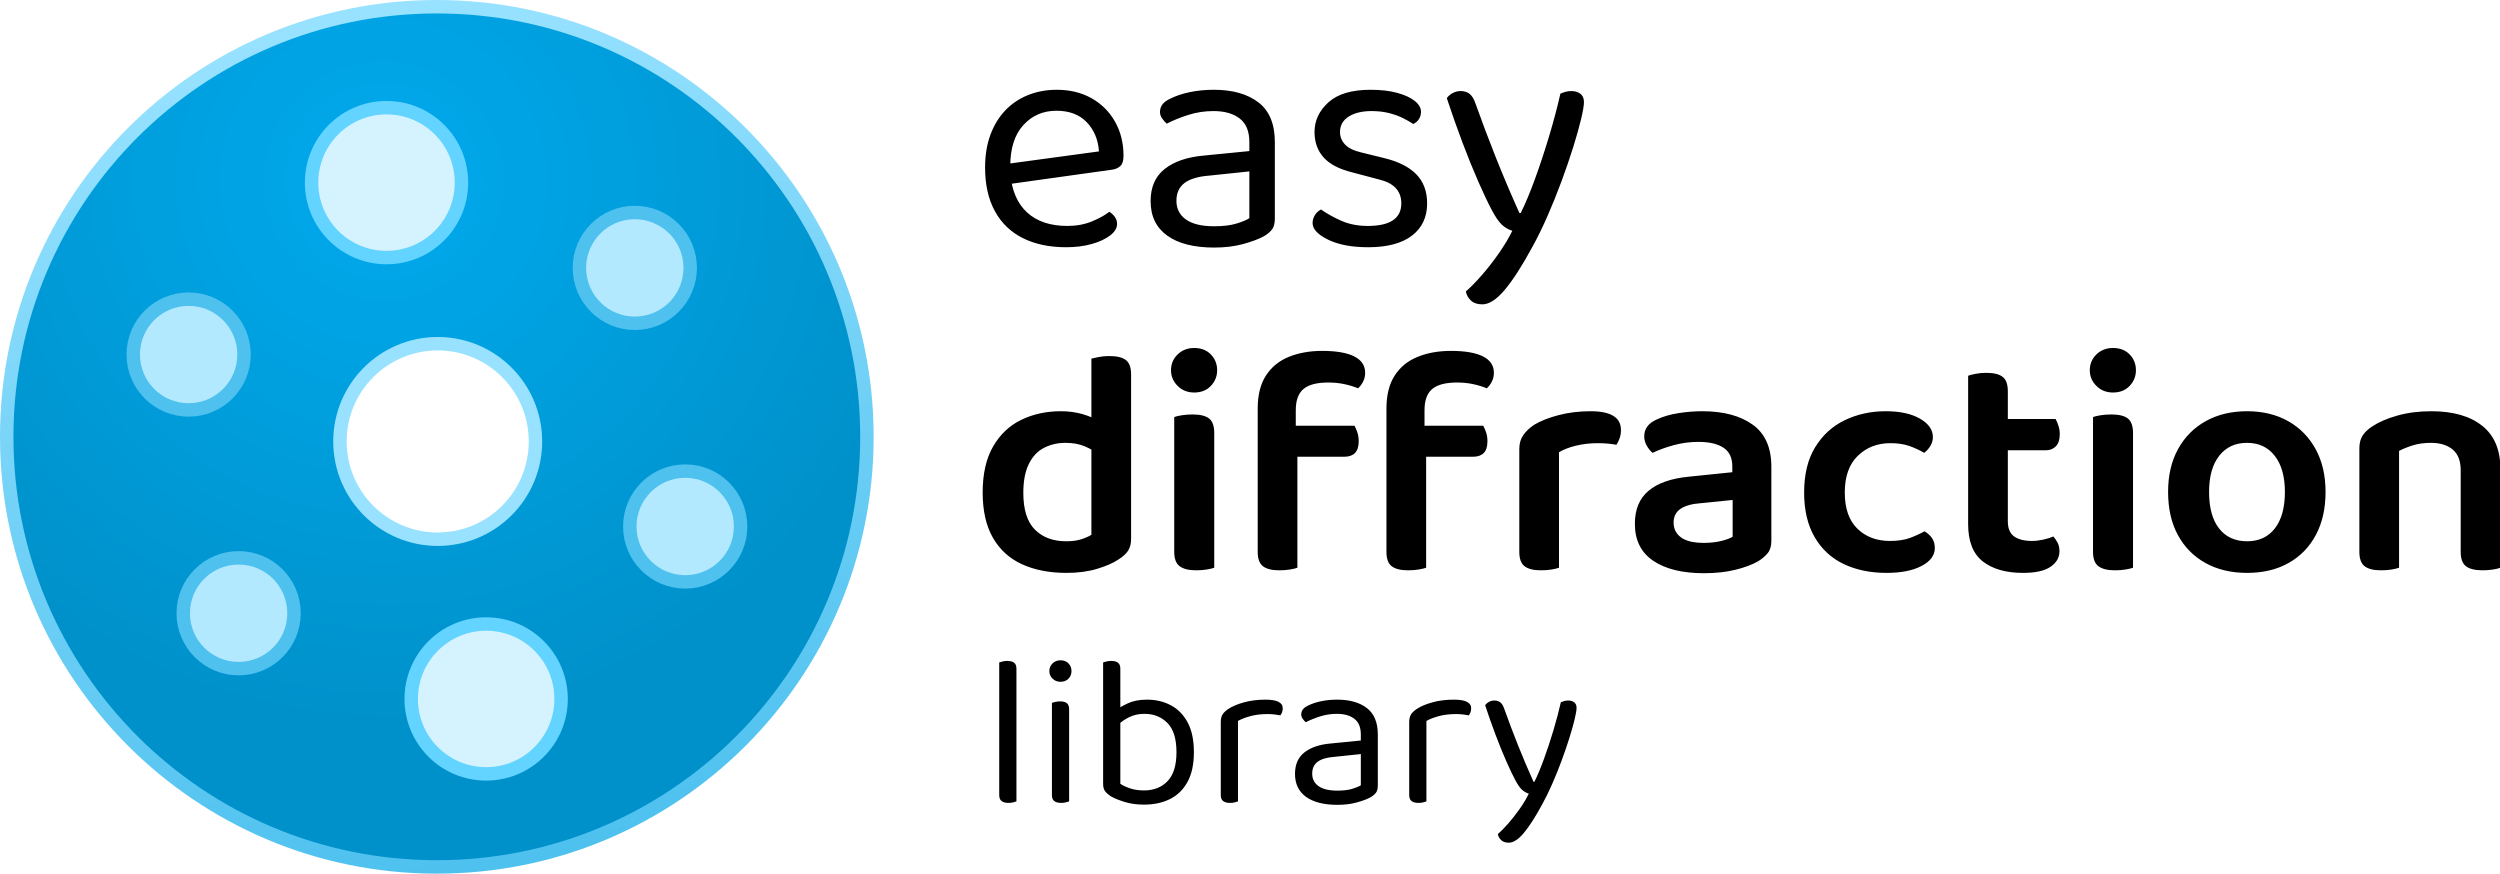
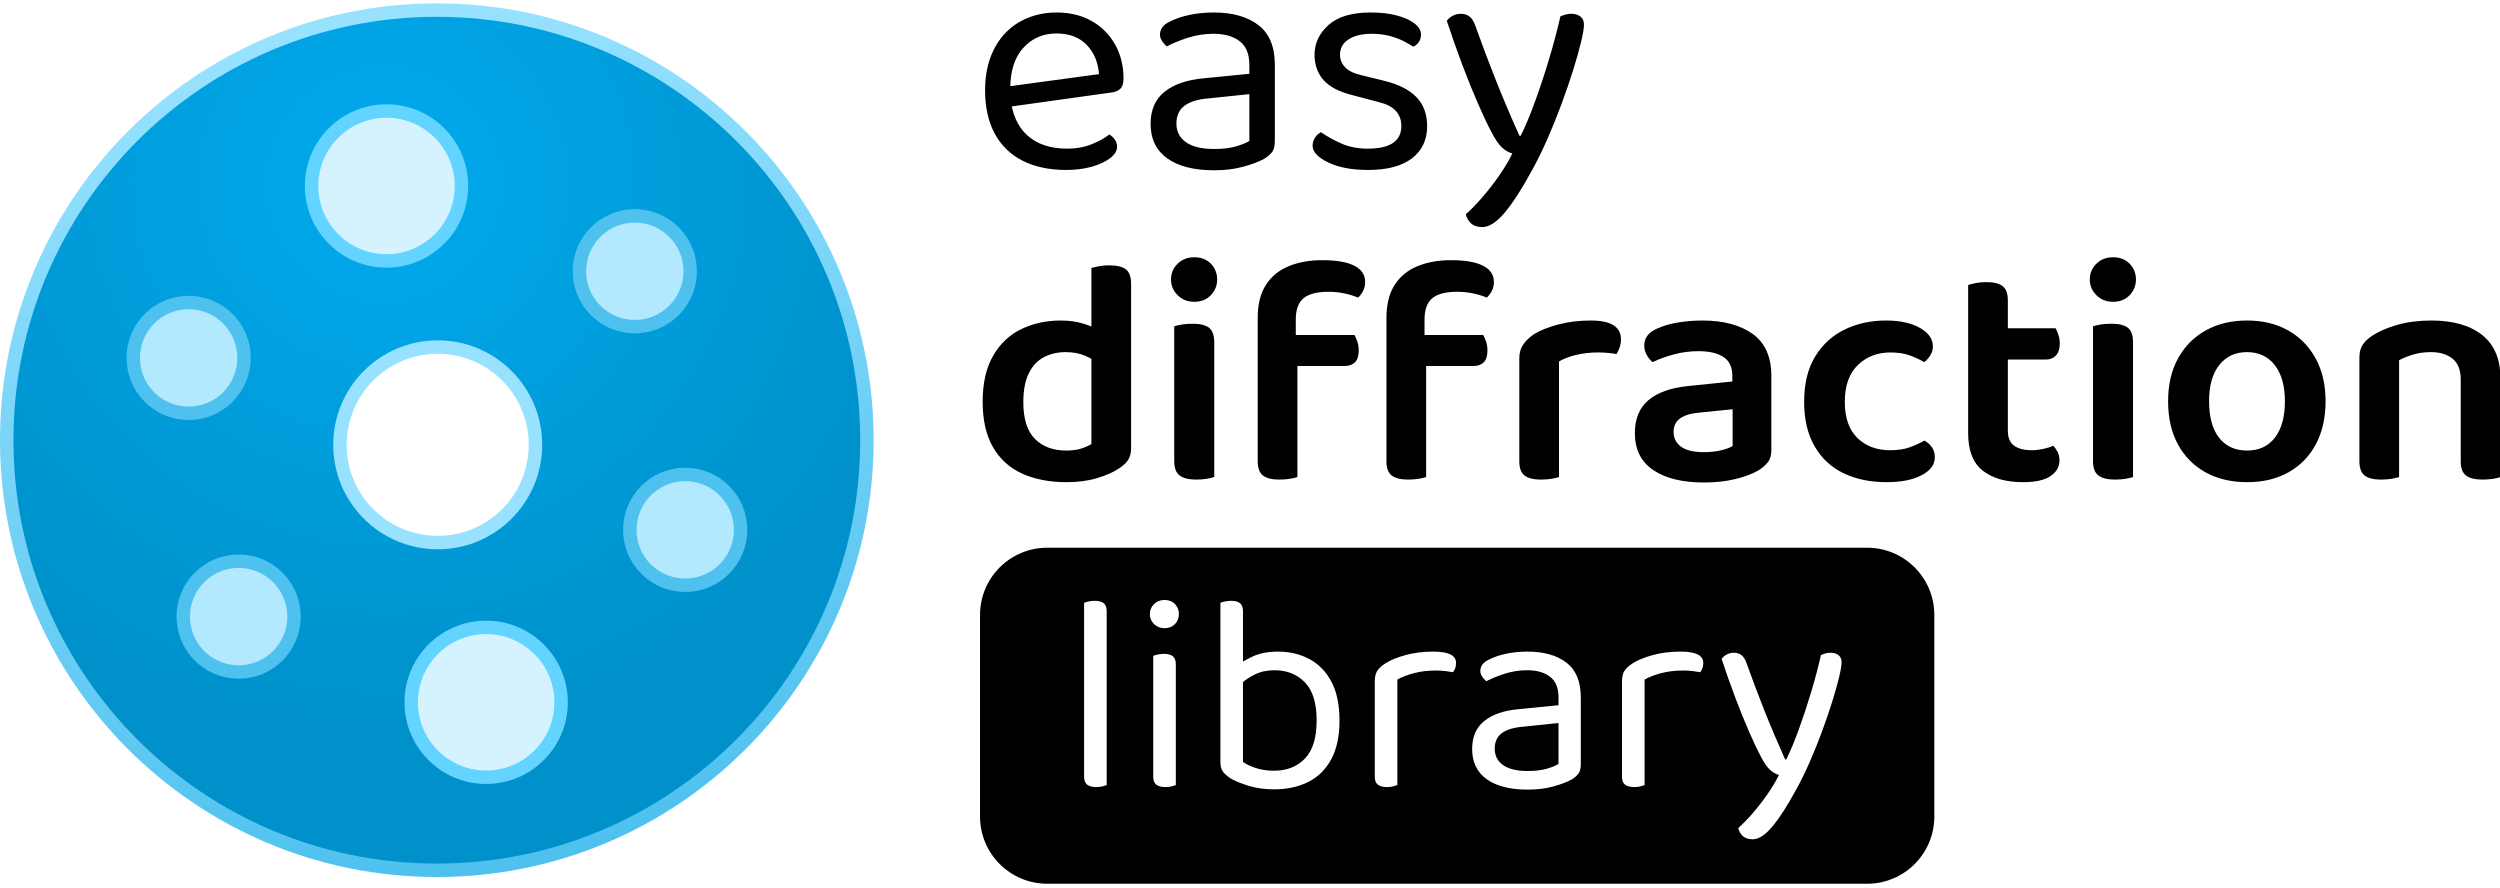
- <svg xmlns="http://www.w3.org/2000/svg" xmlns:ns1="https://boxy-svg.com" viewBox="0 0 186 65" height="65px">
+ <svg xmlns="http://www.w3.org/2000/svg" xmlns:ns1="https://boxy-svg.com" viewBox="0 0 186 66">
  <defs>
    <radialGradient id="gradient-1" gradientUnits="userSpaceOnUse" cx="152.286" cy="126.898" r="330" gradientTransform="matrix(0.638467, -1.091841, 1.097297, 0.641658, 52.65612, 215.4018)">
      <stop offset="0" style="stop-color: rgb(0, 170, 237);" />
      <stop offset="1" style="stop-color: rgb(0, 145, 202);" />
    </radialGradient>
    <linearGradient id="gradient-0" gradientUnits="userSpaceOnUse" x1="330" y1="0" x2="330" y2="660" gradientTransform="matrix(0.980745, -0.195296, 0.195753, 0.983035, -58.73431, 67.66556)">
      <stop offset="0" style="stop-color: rgb(152, 226, 255);" />
      <stop offset="1" style="stop-color: rgb(78, 193, 239);" />
    </linearGradient>
-     <ns1:grid x="0" y="0" width="190" height="80" />
+     <ns1:grid x="0" y="0" width="207" height="80" />
  </defs>
-   <g transform="matrix(0.341978, 0, 0, 0.341978, -0.561026, 0.222589)">
+   <g transform="matrix(0.341978, 0, 0, 0.341978, -0.561026, 0.472549)">
    <g transform="matrix(0.283555, 0, 0, 0.283555, 3.122751, 1.671054)">
      <circle style="fill: url(&quot;#gradient-1&quot;); stroke: url(&quot;#gradient-0&quot;); paint-order: fill; stroke-width: 10.312px;" cx="329.929" cy="326.968" r="330">
        </circle>
      <g transform="matrix(1, 0, 0, 1, 76.24352, 77.18349)">
        <circle style="fill: rgb(255, 255, 255); stroke: rgb(152, 226, 255); paint-order: fill; stroke-width: 10.312px;" cx="254.358" cy="253.337" r="75" />
        <circle style="fill: rgb(212, 243, 255); stroke: rgb(99, 211, 255); paint-order: fill; stroke-width: 10.312px;" cx="215.084" cy="54.739" r="57.5" />
        <circle style="stroke: rgb(78, 193, 239); fill: rgb(179, 233, 255); paint-order: fill; stroke-width: 10.312px;" cx="63.26" cy="186.66" r="42.5" />
        <circle style="stroke: rgb(78, 193, 239); fill: rgb(179, 233, 255); paint-order: fill; stroke-width: 10.312px;" cx="405.584" cy="120.172" r="42.5" />
        <circle style="stroke: rgb(78, 193, 239); fill: rgb(179, 233, 255); paint-order: fill; stroke-width: 10.312px;" cx="444.253" cy="318.582" r="42.5" />
        <circle style="stroke: rgb(78, 193, 239); fill: rgb(179, 233, 255); paint-order: fill; stroke-width: 10.312px;" cx="101.614" cy="385.13" r="42.5" />
        <circle style="fill: rgb(212, 243, 255); stroke: rgb(99, 211, 255); paint-order: fill; stroke-width: 10.312px;" cx="291.529" cy="450.894" r="57.5" />
      </g>
    </g>
    <g transform="matrix(1, 0, 0, 1, -3.848826, -4.564161)" style="">
-       <path d="M 223.664 44.153 L 223.383 39.73 L 244.583 36.852 Q 244.303 32.991 241.916 30.499 Q 239.529 28.007 235.317 28.007 Q 230.965 28.007 228.122 31.131 Q 225.278 34.255 225.278 40.081 L 225.278 41.626 Q 225.77 47.242 228.964 50.155 Q 232.158 53.068 237.704 53.068 Q 240.652 53.068 243.039 52.086 Q 245.426 51.103 246.83 49.98 Q 247.602 50.471 248.058 51.138 Q 248.515 51.805 248.515 52.647 Q 248.515 53.981 247.005 55.139 Q 245.496 56.298 243.004 57 Q 240.512 57.702 237.423 57.702 Q 232.018 57.702 228.051 55.736 Q 224.085 53.77 221.944 49.874 Q 219.803 45.978 219.803 40.362 Q 219.803 36.361 220.961 33.237 Q 222.119 30.113 224.19 27.937 Q 226.261 25.761 229.139 24.602 Q 232.018 23.444 235.387 23.444 Q 239.669 23.444 242.934 25.269 Q 246.198 27.094 248.058 30.359 Q 249.919 33.623 249.919 37.835 Q 249.919 39.379 249.217 40.046 Q 248.515 40.713 247.251 40.854 Z M 269.644 53.139 Q 272.592 53.139 274.523 52.542 Q 276.453 51.945 277.296 51.384 L 277.296 41.205 L 268.591 42.117 Q 264.94 42.398 263.185 43.732 Q 261.43 45.066 261.43 47.593 Q 261.43 50.19 263.501 51.664 Q 265.572 53.139 269.644 53.139 Z M 269.574 23.444 Q 275.681 23.444 279.261 26.182 Q 282.841 28.92 282.841 34.816 L 282.841 51.454 Q 282.841 52.998 282.245 53.805 Q 281.648 54.613 280.455 55.315 Q 278.77 56.227 275.962 57 Q 273.154 57.772 269.644 57.772 Q 263.045 57.772 259.43 55.174 Q 255.814 52.577 255.814 47.663 Q 255.814 43.1 258.868 40.678 Q 261.922 38.256 267.327 37.765 L 277.296 36.782 L 277.296 34.816 Q 277.296 31.306 275.19 29.692 Q 273.084 28.077 269.503 28.077 Q 266.625 28.077 263.993 28.92 Q 261.36 29.762 259.324 30.815 Q 258.763 30.324 258.306 29.657 Q 257.85 28.99 257.85 28.288 Q 257.85 26.463 259.886 25.48 Q 261.781 24.497 264.273 23.97 Q 266.766 23.444 269.574 23.444 Z M 315.973 48.154 Q 315.973 52.647 312.674 55.174 Q 309.374 57.702 303.127 57.702 Q 297.791 57.702 294.422 56.052 Q 291.052 54.402 291.052 52.437 Q 291.052 51.594 291.509 50.787 Q 291.965 49.98 292.877 49.488 Q 294.773 50.822 297.3 51.945 Q 299.827 53.068 303.056 53.068 Q 310.357 53.068 310.357 48.154 Q 310.357 46.119 309.129 44.82 Q 307.9 43.521 305.513 42.96 L 299.687 41.415 Q 295.405 40.362 293.439 38.151 Q 291.473 35.94 291.473 32.64 Q 291.473 28.92 294.492 26.182 Q 297.511 23.444 303.688 23.444 Q 306.988 23.444 309.445 24.111 Q 311.902 24.778 313.271 25.866 Q 314.639 26.954 314.639 28.218 Q 314.639 29.13 314.183 29.832 Q 313.727 30.534 312.955 30.885 Q 312.112 30.324 310.814 29.657 Q 309.515 28.99 307.76 28.533 Q 306.005 28.077 303.899 28.077 Q 300.81 28.077 298.915 29.271 Q 297.019 30.464 297.019 32.64 Q 297.019 34.185 298.107 35.343 Q 299.195 36.501 301.582 37.063 L 306.426 38.256 Q 311.2 39.379 313.586 41.801 Q 315.973 44.223 315.973 48.154 Z M 330.013 49.558 Q 328.819 47.312 327.135 43.486 Q 325.45 39.66 323.66 34.922 Q 321.87 30.183 320.255 25.269 Q 320.746 24.567 321.554 24.146 Q 322.361 23.725 323.274 23.725 Q 324.467 23.725 325.239 24.357 Q 326.011 24.988 326.503 26.463 Q 328.609 32.359 330.925 38.186 Q 333.242 44.013 336.05 50.26 L 336.331 50.26 Q 337.805 47.312 339.42 42.889 Q 341.034 38.467 342.508 33.553 Q 343.983 28.639 344.965 24.286 Q 345.457 24.076 346.054 23.9 Q 346.65 23.725 347.352 23.725 Q 348.546 23.725 349.318 24.321 Q 350.09 24.918 350.09 26.112 Q 350.09 27.235 349.458 29.867 Q 348.826 32.5 347.738 35.975 Q 346.65 39.45 345.211 43.346 Q 343.772 47.242 342.122 50.997 Q 340.473 54.753 338.788 57.772 Q 335.559 63.739 332.891 66.933 Q 330.223 70.127 327.977 70.127 Q 326.362 70.127 325.485 69.285 Q 324.607 68.442 324.397 67.319 Q 325.941 65.985 327.872 63.774 Q 329.802 61.563 331.592 59 Q 333.382 56.438 334.506 54.121 Q 333.312 53.77 332.294 52.858 Q 331.276 51.945 330.013 49.558 Z" style="line-height: 191.825px; text-wrap-mode: nowrap;">
-         </path>
-       <path d="M 242.933 120.266 L 242.933 98.223 L 251.568 98.223 L 251.568 121.179 Q 251.568 122.723 250.901 123.741 Q 250.234 124.759 248.76 125.672 Q 247.075 126.795 244.162 127.672 Q 241.249 128.55 237.528 128.55 Q 231.982 128.55 227.875 126.689 Q 223.769 124.829 221.522 120.933 Q 219.276 117.037 219.276 111.07 Q 219.276 104.963 221.557 101.031 Q 223.839 97.1 227.7 95.24 Q 231.561 93.38 236.264 93.38 Q 238.862 93.38 241.003 94.011 Q 243.144 94.643 244.478 95.486 L 244.478 102.857 Q 243.355 101.804 241.529 101.031 Q 239.704 100.259 237.317 100.259 Q 234.72 100.259 232.614 101.347 Q 230.508 102.435 229.315 104.857 Q 228.121 107.279 228.121 111.14 Q 228.121 116.616 230.648 119.143 Q 233.176 121.67 237.458 121.67 Q 239.353 121.67 240.687 121.249 Q 242.021 120.828 242.933 120.266 Z M 251.568 99.978 L 242.933 100.049 L 242.933 81.937 Q 243.425 81.797 244.513 81.586 Q 245.601 81.375 246.794 81.375 Q 249.322 81.375 250.445 82.253 Q 251.568 83.13 251.568 85.377 Z M 260.251 84.464 Q 260.251 82.428 261.69 81.024 Q 263.129 79.62 265.305 79.62 Q 267.552 79.62 268.92 81.024 Q 270.289 82.428 270.289 84.464 Q 270.289 86.43 268.92 87.869 Q 267.552 89.308 265.305 89.308 Q 263.129 89.308 261.69 87.869 Q 260.251 86.43 260.251 84.464 Z M 260.953 109.034 L 269.658 109.034 L 269.658 127.427 Q 269.096 127.637 268.043 127.813 Q 266.99 127.988 265.726 127.988 Q 263.34 127.988 262.146 127.111 Q 260.953 126.233 260.953 123.987 Z M 269.658 113.457 L 260.953 113.457 L 260.953 94.643 Q 261.514 94.433 262.602 94.257 Q 263.691 94.082 264.954 94.082 Q 267.411 94.082 268.534 94.959 Q 269.658 95.837 269.658 98.153 Z M 286.062 103.278 L 286.062 96.539 L 300.172 96.539 Q 300.453 97.03 300.769 97.907 Q 301.084 98.785 301.084 99.908 Q 301.084 101.663 300.277 102.47 Q 299.47 103.278 297.996 103.278 Z M 287.395 93.169 L 287.395 102.225 L 279.112 102.225 L 279.112 92.818 Q 279.112 88.395 280.902 85.622 Q 282.692 82.85 285.886 81.551 Q 289.08 80.252 293.152 80.252 Q 297.715 80.252 300.102 81.446 Q 302.488 82.639 302.488 85.026 Q 302.488 86.079 302.032 86.956 Q 301.576 87.834 300.944 88.395 Q 299.61 87.834 297.961 87.483 Q 296.311 87.132 294.486 87.132 Q 290.765 87.132 289.08 88.536 Q 287.395 89.94 287.395 93.169 Z M 279.112 99.768 L 287.746 99.768 L 287.746 127.427 Q 287.185 127.637 286.132 127.813 Q 285.079 127.988 283.815 127.988 Q 281.428 127.988 280.27 127.111 Q 279.112 126.233 279.112 123.987 Z M 314.071 103.278 L 314.071 96.539 L 328.182 96.539 Q 328.462 97.03 328.778 97.907 Q 329.094 98.785 329.094 99.908 Q 329.094 101.663 328.287 102.47 Q 327.48 103.278 326.005 103.278 Z M 315.405 93.169 L 315.405 102.225 L 307.122 102.225 L 307.122 92.818 Q 307.122 88.395 308.912 85.622 Q 310.702 82.85 313.896 81.551 Q 317.09 80.252 321.162 80.252 Q 325.725 80.252 328.111 81.446 Q 330.498 82.639 330.498 85.026 Q 330.498 86.079 330.042 86.956 Q 329.586 87.834 328.954 88.395 Q 327.62 87.834 325.97 87.483 Q 324.321 87.132 322.495 87.132 Q 318.775 87.132 317.09 88.536 Q 315.405 89.94 315.405 93.169 Z M 307.122 99.768 L 315.756 99.768 L 315.756 127.427 Q 315.195 127.637 314.142 127.813 Q 313.089 127.988 311.825 127.988 Q 309.438 127.988 308.28 127.111 Q 307.122 126.233 307.122 123.987 Z M 344.661 102.295 L 344.661 111.912 L 336.027 111.912 L 336.027 101.593 Q 336.027 99.838 336.869 98.609 Q 337.711 97.381 339.256 96.328 Q 341.362 95.064 344.591 94.222 Q 347.82 93.38 351.541 93.38 Q 358.14 93.38 358.14 97.451 Q 358.14 98.434 357.859 99.241 Q 357.578 100.049 357.157 100.68 Q 356.455 100.54 355.402 100.435 Q 354.349 100.329 353.155 100.329 Q 350.628 100.329 348.417 100.856 Q 346.206 101.382 344.661 102.295 Z M 336.027 109.034 L 344.661 109.455 L 344.661 127.427 Q 344.1 127.637 343.047 127.813 Q 341.994 127.988 340.73 127.988 Q 338.343 127.988 337.185 127.111 Q 336.027 126.233 336.027 123.987 Z M 376.19 122.021 Q 378.296 122.021 379.981 121.6 Q 381.666 121.179 382.438 120.687 L 382.438 112.685 L 375.488 113.387 Q 372.61 113.597 371.101 114.615 Q 369.592 115.633 369.592 117.599 Q 369.592 119.634 371.206 120.828 Q 372.821 122.021 376.19 122.021 Z M 375.839 93.38 Q 382.719 93.38 386.791 96.293 Q 390.862 99.206 390.862 105.454 L 390.862 121.6 Q 390.862 123.285 390.055 124.268 Q 389.248 125.25 387.984 126.023 Q 386.018 127.146 383 127.883 Q 379.981 128.62 376.19 128.62 Q 369.17 128.62 365.169 125.917 Q 361.168 123.215 361.168 117.879 Q 361.168 113.176 364.151 110.684 Q 367.135 108.192 372.821 107.63 L 382.368 106.647 L 382.368 105.384 Q 382.368 102.576 380.437 101.312 Q 378.507 100.049 374.997 100.049 Q 372.259 100.049 369.662 100.751 Q 367.064 101.453 365.029 102.435 Q 364.327 101.874 363.765 100.891 Q 363.203 99.908 363.203 98.855 Q 363.203 96.328 366.011 95.135 Q 367.977 94.222 370.609 93.801 Q 373.242 93.38 375.839 93.38 Z M 416.735 100.329 Q 412.523 100.329 409.68 103.067 Q 406.837 105.805 406.837 111.07 Q 406.837 116.265 409.575 118.932 Q 412.313 121.6 416.665 121.6 Q 419.262 121.6 421.053 120.933 Q 422.843 120.266 424.176 119.494 Q 425.229 120.126 425.826 121.003 Q 426.423 121.881 426.423 123.144 Q 426.423 125.531 423.545 127.04 Q 420.666 128.55 415.963 128.55 Q 410.628 128.55 406.591 126.619 Q 402.555 124.689 400.273 120.758 Q 397.992 116.826 397.992 111.07 Q 397.992 105.103 400.414 101.172 Q 402.836 97.241 406.872 95.31 Q 410.909 93.38 415.752 93.38 Q 420.386 93.38 423.194 94.994 Q 426.002 96.609 426.002 98.996 Q 426.002 100.049 425.44 100.961 Q 424.878 101.874 424.106 102.435 Q 422.702 101.593 420.947 100.961 Q 419.192 100.329 416.735 100.329 Z M 433.673 109.034 L 442.308 109.034 L 442.308 117.318 Q 442.308 119.634 443.677 120.617 Q 445.046 121.6 447.573 121.6 Q 448.696 121.6 449.995 121.319 Q 451.293 121.038 452.206 120.617 Q 452.697 121.179 453.119 121.951 Q 453.54 122.723 453.54 123.846 Q 453.54 125.882 451.609 127.216 Q 449.679 128.55 445.607 128.55 Q 440.061 128.55 436.867 126.058 Q 433.673 123.566 433.673 117.95 Z M 438.938 101.874 L 438.938 95.064 L 452.697 95.064 Q 452.978 95.556 453.294 96.468 Q 453.61 97.381 453.61 98.364 Q 453.61 100.119 452.768 100.996 Q 451.925 101.874 450.591 101.874 Z M 442.308 110.93 L 433.673 110.93 L 433.673 85.658 Q 434.235 85.447 435.323 85.236 Q 436.411 85.026 437.604 85.026 Q 440.061 85.026 441.185 85.903 Q 442.308 86.781 442.308 89.027 Z M 460.139 84.464 Q 460.139 82.428 461.579 81.024 Q 463.018 79.62 465.194 79.62 Q 467.44 79.62 468.809 81.024 Q 470.178 82.428 470.178 84.464 Q 470.178 86.43 468.809 87.869 Q 467.44 89.308 465.194 89.308 Q 463.018 89.308 461.579 87.869 Q 460.139 86.43 460.139 84.464 Z M 460.841 109.034 L 469.546 109.034 L 469.546 127.427 Q 468.985 127.637 467.932 127.813 Q 466.879 127.988 465.615 127.988 Q 463.228 127.988 462.035 127.111 Q 460.841 126.233 460.841 123.987 Z M 469.546 113.457 L 460.841 113.457 L 460.841 94.643 Q 461.403 94.433 462.491 94.257 Q 463.579 94.082 464.843 94.082 Q 467.3 94.082 468.423 94.959 Q 469.546 95.837 469.546 98.153 Z M 511.433 110.93 Q 511.433 116.335 509.329 120.287 Q 507.225 124.239 503.392 126.394 Q 499.56 128.55 494.374 128.55 Q 489.193 128.55 485.325 126.409 Q 481.458 124.268 479.316 120.336 Q 477.175 116.405 477.175 110.93 Q 477.175 105.522 479.352 101.592 Q 481.528 97.662 485.389 95.521 Q 489.25 93.38 494.363 93.38 Q 499.477 93.38 503.312 95.548 Q 507.147 97.716 509.29 101.655 Q 511.433 105.594 511.433 110.93 Z M 494.329 100.259 Q 490.513 100.259 488.302 103.067 Q 486.091 105.875 486.091 110.93 Q 486.091 116.124 488.275 118.897 Q 490.459 121.67 494.374 121.67 Q 498.235 121.67 500.412 118.862 Q 502.588 116.054 502.588 110.93 Q 502.588 105.945 500.395 103.102 Q 498.202 100.259 494.329 100.259 Z M 549.467 105.875 L 549.467 112.685 L 540.832 112.685 L 540.832 106.226 Q 540.832 103.137 539.077 101.698 Q 537.322 100.259 534.374 100.259 Q 532.198 100.259 530.478 100.786 Q 528.758 101.312 527.424 102.014 L 527.424 112.685 L 518.789 112.685 L 518.789 101.453 Q 518.789 99.768 519.491 98.68 Q 520.193 97.592 521.597 96.679 Q 523.703 95.275 527.038 94.327 Q 530.372 93.38 534.444 93.38 Q 541.534 93.38 545.501 96.539 Q 549.467 99.698 549.467 105.875 Z M 518.789 109.245 L 527.424 109.245 L 527.424 127.427 Q 526.862 127.637 525.809 127.813 Q 524.756 127.988 523.493 127.988 Q 521.106 127.988 519.948 127.111 Q 518.789 126.233 518.789 123.987 Z M 540.832 109.245 L 549.467 109.245 L 549.467 127.427 Q 548.975 127.637 547.887 127.813 Q 546.799 127.988 545.606 127.988 Q 543.149 127.988 541.991 127.111 Q 540.832 126.233 540.832 123.987 Z" style="line-height: 191.825px; text-wrap-mode: nowrap;">
-         </path>
-       <path d="M 222.879 166.002 L 226.623 166.563 L 226.623 178.263 Q 226.389 178.357 225.921 178.474 Q 225.453 178.591 224.892 178.591 Q 223.909 178.591 223.394 178.193 Q 222.879 177.795 222.879 176.906 Z M 226.623 168.342 L 222.879 167.827 L 222.879 148.031 Q 223.113 147.937 223.605 147.82 Q 224.096 147.703 224.611 147.703 Q 225.641 147.703 226.132 148.101 Q 226.623 148.499 226.623 149.388 Z M 233.782 149.903 Q 233.782 148.92 234.484 148.241 Q 235.186 147.563 236.215 147.563 Q 237.292 147.563 237.947 148.241 Q 238.602 148.92 238.602 149.903 Q 238.602 150.885 237.947 151.564 Q 237.292 152.243 236.215 152.243 Q 235.186 152.243 234.484 151.564 Q 233.782 150.885 233.782 149.903 Z M 234.343 166.002 L 238.087 166.002 L 238.087 178.263 Q 237.853 178.357 237.385 178.474 Q 236.917 178.591 236.356 178.591 Q 235.373 178.591 234.858 178.193 Q 234.343 177.795 234.343 176.906 Z M 238.087 167.827 L 234.343 167.827 L 234.343 156.829 Q 234.577 156.735 235.069 156.618 Q 235.56 156.501 236.122 156.501 Q 237.104 156.501 237.596 156.899 Q 238.087 157.297 238.087 158.233 Z M 255.029 156.127 Q 257.93 156.127 260.247 157.367 Q 262.564 158.607 263.897 161.135 Q 265.231 163.662 265.231 167.546 Q 265.231 171.477 263.851 174.005 Q 262.47 176.532 260.036 177.749 Q 257.603 178.965 254.374 178.965 Q 252.08 178.965 250.232 178.404 Q 248.383 177.842 247.213 177.187 Q 246.23 176.532 245.856 175.97 Q 245.482 175.409 245.482 174.426 L 245.482 158.841 L 249.226 158.841 L 249.226 174.426 Q 249.928 174.941 251.285 175.409 Q 252.642 175.877 254.374 175.877 Q 257.556 175.877 259.498 173.864 Q 261.44 171.852 261.44 167.546 Q 261.44 163.194 259.475 161.205 Q 257.509 159.216 254.467 159.216 Q 252.595 159.216 251.144 159.941 Q 249.694 160.667 248.758 161.603 L 248.056 158.561 Q 249.085 157.765 250.817 156.946 Q 252.548 156.127 255.029 156.127 Z M 249.226 159.59 L 245.482 159.59 L 245.482 148.031 Q 245.716 147.937 246.207 147.82 Q 246.698 147.703 247.26 147.703 Q 248.243 147.703 248.734 148.101 Q 249.226 148.499 249.226 149.388 Z M 274.823 160.76 L 274.823 168.155 L 271.079 168.155 L 271.079 161.041 Q 271.079 159.965 271.476 159.333 Q 271.874 158.701 272.81 158.093 Q 274.027 157.297 276.133 156.712 Q 278.239 156.127 280.813 156.127 Q 284.557 156.127 284.557 157.999 Q 284.557 158.467 284.417 158.865 Q 284.276 159.263 284.042 159.543 Q 283.574 159.45 282.825 159.356 Q 282.077 159.263 281.328 159.263 Q 279.175 159.263 277.537 159.707 Q 275.899 160.152 274.823 160.76 Z M 271.079 166.002 L 274.823 166.563 L 274.823 178.263 Q 274.589 178.357 274.121 178.474 Q 273.653 178.591 273.091 178.591 Q 272.108 178.591 271.593 178.193 Q 271.079 177.795 271.079 176.906 Z M 296.446 175.923 Q 298.411 175.923 299.698 175.526 Q 300.985 175.128 301.547 174.753 L 301.547 167.967 L 295.744 168.576 Q 293.31 168.763 292.14 169.652 Q 290.97 170.541 290.97 172.226 Q 290.97 173.958 292.351 174.941 Q 293.731 175.923 296.446 175.923 Z M 296.399 156.127 Q 300.471 156.127 302.857 157.952 Q 305.244 159.777 305.244 163.709 L 305.244 174.8 Q 305.244 175.83 304.846 176.368 Q 304.449 176.906 303.653 177.374 Q 302.53 177.983 300.658 178.497 Q 298.786 179.012 296.446 179.012 Q 292.047 179.012 289.636 177.281 Q 287.226 175.549 287.226 172.273 Q 287.226 169.231 289.262 167.616 Q 291.298 166.002 294.901 165.674 L 301.547 165.019 L 301.547 163.709 Q 301.547 161.369 300.143 160.292 Q 298.739 159.216 296.352 159.216 Q 294.433 159.216 292.678 159.777 Q 290.923 160.339 289.566 161.041 Q 289.192 160.713 288.888 160.269 Q 288.583 159.824 288.583 159.356 Q 288.583 158.139 289.941 157.484 Q 291.204 156.829 292.866 156.478 Q 294.527 156.127 296.399 156.127 Z M 315.818 160.76 L 315.818 168.155 L 312.074 168.155 L 312.074 161.041 Q 312.074 159.965 312.472 159.333 Q 312.87 158.701 313.806 158.093 Q 315.022 157.297 317.128 156.712 Q 319.234 156.127 321.808 156.127 Q 325.552 156.127 325.552 157.999 Q 325.552 158.467 325.412 158.865 Q 325.272 159.263 325.038 159.543 Q 324.57 159.45 323.821 159.356 Q 323.072 159.263 322.323 159.263 Q 320.17 159.263 318.532 159.707 Q 316.894 160.152 315.818 160.76 Z M 312.074 166.002 L 315.818 166.563 L 315.818 178.263 Q 315.584 178.357 315.116 178.474 Q 314.648 178.591 314.086 178.591 Q 313.104 178.591 312.589 178.193 Q 312.074 177.795 312.074 176.906 Z M 335.098 173.537 Q 334.303 172.039 333.179 169.488 Q 332.056 166.938 330.863 163.779 Q 329.669 160.62 328.593 157.344 Q 328.921 156.876 329.459 156.595 Q 329.997 156.314 330.605 156.314 Q 331.401 156.314 331.916 156.735 Q 332.431 157.157 332.758 158.139 Q 334.162 162.071 335.707 165.955 Q 337.251 169.839 339.123 174.005 L 339.31 174.005 Q 340.293 172.039 341.369 169.091 Q 342.446 166.142 343.429 162.866 Q 344.411 159.59 345.067 156.689 Q 345.394 156.548 345.792 156.431 Q 346.19 156.314 346.658 156.314 Q 347.453 156.314 347.968 156.712 Q 348.483 157.11 348.483 157.905 Q 348.483 158.654 348.062 160.409 Q 347.641 162.164 346.915 164.481 Q 346.19 166.797 345.23 169.395 Q 344.271 171.992 343.171 174.496 Q 342.071 177 340.948 179.012 Q 338.795 182.99 337.017 185.12 Q 335.239 187.249 333.741 187.249 Q 332.665 187.249 332.08 186.687 Q 331.495 186.126 331.354 185.377 Q 332.384 184.488 333.671 183.014 Q 334.958 181.539 336.151 179.831 Q 337.345 178.123 338.093 176.579 Q 337.298 176.345 336.619 175.736 Q 335.941 175.128 335.098 173.537 Z" style="line-height: 191.825px; text-wrap-mode: nowrap;">
-         </path>
+       <path d="M 223.664 26.609 L 223.383 22.186 L 244.583 19.308 Q 244.303 15.447 241.916 12.955 Q 239.529 10.463 235.317 10.463 Q 230.965 10.463 228.122 13.587 Q 225.278 16.711 225.278 22.537 L 225.278 24.082 Q 225.77 29.698 228.964 32.611 Q 232.158 35.524 237.704 35.524 Q 240.652 35.524 243.039 34.542 Q 245.426 33.559 246.83 32.436 Q 247.602 32.927 248.058 33.594 Q 248.515 34.261 248.515 35.103 Q 248.515 36.437 247.005 37.595 Q 245.496 38.754 243.004 39.456 Q 240.512 40.158 237.423 40.158 Q 232.018 40.158 228.051 38.192 Q 224.085 36.226 221.944 32.33 Q 219.803 28.434 219.803 22.818 Q 219.803 18.817 220.961 15.693 Q 222.119 12.569 224.19 10.393 Q 226.261 8.217 229.139 7.058 Q 232.018 5.9 235.387 5.9 Q 239.669 5.9 242.934 7.725 Q 246.198 9.55 248.058 12.815 Q 249.919 16.079 249.919 20.291 Q 249.919 21.835 249.217 22.502 Q 248.515 23.169 247.251 23.31 Z M 269.642 35.595 Q 272.591 35.595 274.521 34.998 Q 276.452 34.401 277.294 33.84 L 277.294 23.661 L 268.589 24.573 Q 264.939 24.854 263.184 26.188 Q 261.429 27.522 261.429 30.049 Q 261.429 32.646 263.5 34.12 Q 265.571 35.595 269.642 35.595 Z M 269.572 5.9 Q 275.679 5.9 279.26 8.638 Q 282.84 11.376 282.84 17.272 L 282.84 33.91 Q 282.84 35.454 282.243 36.261 Q 281.646 37.069 280.453 37.771 Q 278.768 38.683 275.96 39.456 Q 273.152 40.228 269.642 40.228 Q 263.043 40.228 259.428 37.63 Q 255.813 35.033 255.813 30.119 Q 255.813 25.556 258.867 23.134 Q 261.92 20.712 267.326 20.221 L 277.294 19.238 L 277.294 17.272 Q 277.294 13.762 275.188 12.148 Q 273.082 10.533 269.502 10.533 Q 266.624 10.533 263.991 11.376 Q 261.359 12.218 259.323 13.271 Q 258.761 12.78 258.305 12.113 Q 257.849 11.446 257.849 10.744 Q 257.849 8.919 259.884 7.936 Q 261.78 6.953 264.272 6.426 Q 266.764 5.9 269.572 5.9 Z M 315.975 30.61 Q 315.975 35.103 312.676 37.63 Q 309.377 40.158 303.129 40.158 Q 297.794 40.158 294.424 38.508 Q 291.054 36.858 291.054 34.893 Q 291.054 34.05 291.511 33.243 Q 291.967 32.436 292.88 31.944 Q 294.775 33.278 297.302 34.401 Q 299.829 35.524 303.059 35.524 Q 310.359 35.524 310.359 30.61 Q 310.359 28.575 309.131 27.276 Q 307.902 25.977 305.516 25.416 L 299.689 23.871 Q 295.407 22.818 293.441 20.607 Q 291.476 18.396 291.476 15.096 Q 291.476 11.376 294.494 8.638 Q 297.513 5.9 303.69 5.9 Q 306.99 5.9 309.447 6.567 Q 311.904 7.234 313.273 8.322 Q 314.642 9.41 314.642 10.674 Q 314.642 11.586 314.185 12.288 Q 313.729 12.99 312.957 13.341 Q 312.114 12.78 310.816 12.113 Q 309.517 11.446 307.762 10.989 Q 306.007 10.533 303.901 10.533 Q 300.812 10.533 298.917 11.727 Q 297.021 12.92 297.021 15.096 Q 297.021 16.641 298.11 17.799 Q 299.198 18.957 301.584 19.519 L 306.428 20.712 Q 311.202 21.835 313.589 24.257 Q 315.975 26.679 315.975 30.61 Z M 330.015 32.014 Q 328.821 29.768 327.137 25.942 Q 325.452 22.116 323.662 17.378 Q 321.872 12.639 320.257 7.725 Q 320.748 7.023 321.556 6.602 Q 322.363 6.181 323.276 6.181 Q 324.469 6.181 325.241 6.813 Q 326.013 7.444 326.505 8.919 Q 328.611 14.815 330.927 20.642 Q 333.244 26.469 336.052 32.716 L 336.333 32.716 Q 337.807 29.768 339.422 25.345 Q 341.036 20.923 342.51 16.009 Q 343.985 11.095 344.967 6.742 Q 345.459 6.532 346.056 6.356 Q 346.652 6.181 347.354 6.181 Q 348.548 6.181 349.32 6.777 Q 350.092 7.374 350.092 8.568 Q 350.092 9.691 349.46 12.323 Q 348.828 14.956 347.74 18.431 Q 346.652 21.906 345.213 25.802 Q 343.774 29.698 342.124 33.453 Q 340.475 37.209 338.79 40.228 Q 335.561 46.195 332.893 49.389 Q 330.225 52.583 327.979 52.583 Q 326.364 52.583 325.487 51.741 Q 324.609 50.898 324.399 49.775 Q 325.943 48.441 327.874 46.23 Q 329.804 44.019 331.594 41.456 Q 333.384 38.894 334.508 36.577 Q 333.314 36.226 332.296 35.314 Q 331.278 34.401 330.015 32.014 Z" style="line-height: 191.825px; text-wrap-mode: nowrap;" />
+       <path d="M 242.933 99.798 L 242.933 77.755 L 251.568 77.755 L 251.568 100.711 Q 251.568 102.255 250.901 103.273 Q 250.234 104.291 248.76 105.204 Q 247.075 106.327 244.162 107.204 Q 241.249 108.082 237.528 108.082 Q 231.982 108.082 227.876 106.221 Q 223.769 104.361 221.522 100.465 Q 219.276 96.569 219.276 90.602 Q 219.276 84.495 221.558 80.563 Q 223.839 76.632 227.7 74.772 Q 231.561 72.912 236.264 72.912 Q 238.862 72.912 241.003 73.543 Q 243.144 74.175 244.478 75.018 L 244.478 82.389 Q 243.355 81.336 241.529 80.563 Q 239.704 79.791 237.317 79.791 Q 234.72 79.791 232.614 80.879 Q 230.508 81.967 229.315 84.389 Q 228.121 86.811 228.121 90.672 Q 228.121 96.148 230.648 98.675 Q 233.176 101.202 237.458 101.202 Q 239.353 101.202 240.687 100.781 Q 242.021 100.36 242.933 99.798 Z M 251.568 79.51 L 242.933 79.581 L 242.933 61.469 Q 243.425 61.329 244.513 61.118 Q 245.601 60.907 246.794 60.907 Q 249.322 60.907 250.445 61.785 Q 251.568 62.662 251.568 64.909 Z M 260.252 63.996 Q 260.252 61.96 261.691 60.556 Q 263.13 59.152 265.306 59.152 Q 267.553 59.152 268.922 60.556 Q 270.291 61.96 270.291 63.996 Q 270.291 65.962 268.922 67.401 Q 267.553 68.84 265.306 68.84 Q 263.13 68.84 261.691 67.401 Q 260.252 65.962 260.252 63.996 Z M 260.954 88.566 L 269.659 88.566 L 269.659 106.959 Q 269.097 107.169 268.044 107.345 Q 266.991 107.52 265.728 107.52 Q 263.341 107.52 262.147 106.643 Q 260.954 105.765 260.954 103.519 Z M 269.659 92.989 L 260.954 92.989 L 260.954 74.175 Q 261.516 73.965 262.604 73.789 Q 263.692 73.614 264.955 73.614 Q 267.412 73.614 268.536 74.491 Q 269.659 75.369 269.659 77.685 Z M 286.064 82.81 L 286.064 76.071 L 300.174 76.071 Q 300.455 76.562 300.77 77.439 Q 301.086 78.317 301.086 79.44 Q 301.086 81.195 300.279 82.002 Q 299.472 82.81 297.998 82.81 Z M 287.397 72.701 L 287.397 81.757 L 279.114 81.757 L 279.114 72.35 Q 279.114 67.927 280.904 65.154 Q 282.694 62.382 285.888 61.083 Q 289.082 59.784 293.154 59.784 Q 297.717 59.784 300.104 60.978 Q 302.49 62.171 302.49 64.558 Q 302.49 65.611 302.034 66.488 Q 301.578 67.366 300.946 67.927 Q 299.612 67.366 297.962 67.015 Q 296.313 66.664 294.488 66.664 Q 290.767 66.664 289.082 68.068 Q 287.397 69.472 287.397 72.701 Z M 279.114 79.3 L 287.748 79.3 L 287.748 106.959 Q 287.187 107.169 286.134 107.345 Q 285.081 107.52 283.817 107.52 Q 281.43 107.52 280.272 106.643 Q 279.114 105.765 279.114 103.519 Z M 314.073 82.81 L 314.073 76.071 L 328.184 76.071 Q 328.464 76.562 328.78 77.439 Q 329.096 78.317 329.096 79.44 Q 329.096 81.195 328.289 82.002 Q 327.482 82.81 326.007 82.81 Z M 315.407 72.701 L 315.407 81.757 L 307.124 81.757 L 307.124 72.35 Q 307.124 67.927 308.914 65.154 Q 310.704 62.382 313.898 61.083 Q 317.092 59.784 321.164 59.784 Q 325.727 59.784 328.113 60.978 Q 330.5 62.171 330.5 64.558 Q 330.5 65.611 330.044 66.488 Q 329.588 67.366 328.956 67.927 Q 327.622 67.366 325.972 67.015 Q 324.323 66.664 322.497 66.664 Q 318.777 66.664 317.092 68.068 Q 315.407 69.472 315.407 72.701 Z M 307.124 79.3 L 315.758 79.3 L 315.758 106.959 Q 315.197 107.169 314.144 107.345 Q 313.091 107.52 311.827 107.52 Q 309.44 107.52 308.282 106.643 Q 307.124 105.765 307.124 103.519 Z M 344.661 81.827 L 344.661 91.444 L 336.027 91.444 L 336.027 81.125 Q 336.027 79.37 336.869 78.141 Q 337.712 76.913 339.256 75.86 Q 341.362 74.596 344.591 73.754 Q 347.82 72.912 351.541 72.912 Q 358.14 72.912 358.14 76.983 Q 358.14 77.966 357.859 78.773 Q 357.578 79.581 357.157 80.212 Q 356.455 80.072 355.402 79.967 Q 354.349 79.861 353.156 79.861 Q 350.628 79.861 348.417 80.388 Q 346.206 80.914 344.661 81.827 Z M 336.027 88.566 L 344.661 88.987 L 344.661 106.959 Q 344.1 107.169 343.047 107.345 Q 341.994 107.52 340.73 107.52 Q 338.343 107.52 337.185 106.643 Q 336.027 105.765 336.027 103.519 Z M 376.19 101.553 Q 378.296 101.553 379.98 101.132 Q 381.665 100.711 382.437 100.219 L 382.437 92.217 L 375.488 92.919 Q 372.609 93.129 371.1 94.147 Q 369.591 95.165 369.591 97.131 Q 369.591 99.166 371.205 100.36 Q 372.82 101.553 376.19 101.553 Z M 375.839 72.912 Q 382.718 72.912 386.79 75.825 Q 390.861 78.738 390.861 84.986 L 390.861 101.132 Q 390.861 102.817 390.054 103.8 Q 389.247 104.782 387.983 105.555 Q 386.018 106.678 382.999 107.415 Q 379.98 108.152 376.19 108.152 Q 369.17 108.152 365.168 105.449 Q 361.167 102.747 361.167 97.411 Q 361.167 92.708 364.15 90.216 Q 367.134 87.724 372.82 87.162 L 382.367 86.179 L 382.367 84.916 Q 382.367 82.108 380.437 80.844 Q 378.506 79.581 374.996 79.581 Q 372.258 79.581 369.661 80.283 Q 367.064 80.985 365.028 81.967 Q 364.326 81.406 363.764 80.423 Q 363.203 79.44 363.203 78.387 Q 363.203 75.86 366.011 74.667 Q 367.976 73.754 370.609 73.333 Q 373.241 72.912 375.839 72.912 Z M 416.738 79.861 Q 412.526 79.861 409.683 82.599 Q 406.84 85.337 406.84 90.602 Q 406.84 95.797 409.578 98.464 Q 412.316 101.132 416.668 101.132 Q 419.266 101.132 421.056 100.465 Q 422.846 99.798 424.18 99.026 Q 425.233 99.658 425.829 100.535 Q 426.426 101.413 426.426 102.676 Q 426.426 105.063 423.548 106.572 Q 420.67 108.082 415.966 108.082 Q 410.631 108.082 406.594 106.151 Q 402.558 104.221 400.276 100.29 Q 397.995 96.358 397.995 90.602 Q 397.995 84.635 400.417 80.704 Q 402.839 76.773 406.875 74.842 Q 410.912 72.912 415.756 72.912 Q 420.389 72.912 423.197 74.526 Q 426.005 76.141 426.005 78.528 Q 426.005 79.581 425.443 80.493 Q 424.882 81.406 424.109 81.967 Q 422.705 81.125 420.95 80.493 Q 419.195 79.861 416.738 79.861 Z M 433.677 88.566 L 442.311 88.566 L 442.311 96.85 Q 442.311 99.166 443.68 100.149 Q 445.049 101.132 447.576 101.132 Q 448.699 101.132 449.998 100.851 Q 451.297 100.57 452.209 100.149 Q 452.701 100.711 453.122 101.483 Q 453.543 102.255 453.543 103.378 Q 453.543 105.414 451.613 106.748 Q 449.682 108.082 445.611 108.082 Q 440.065 108.082 436.871 105.59 Q 433.677 103.098 433.677 97.482 Z M 438.942 81.406 L 438.942 74.596 L 452.701 74.596 Q 452.982 75.088 453.298 76 Q 453.613 76.913 453.613 77.896 Q 453.613 79.651 452.771 80.528 Q 451.929 81.406 450.595 81.406 Z M 442.311 90.462 L 433.677 90.462 L 433.677 65.19 Q 434.238 64.979 435.326 64.768 Q 436.414 64.558 437.608 64.558 Q 440.065 64.558 441.188 65.435 Q 442.311 66.313 442.311 68.559 Z M 460.14 63.996 Q 460.14 61.96 461.579 60.556 Q 463.018 59.152 465.195 59.152 Q 467.441 59.152 468.81 60.556 Q 470.179 61.96 470.179 63.996 Q 470.179 65.962 468.81 67.401 Q 467.441 68.84 465.195 68.84 Q 463.018 68.84 461.579 67.401 Q 460.14 65.962 460.14 63.996 Z M 460.842 88.566 L 469.547 88.566 L 469.547 106.959 Q 468.985 107.169 467.932 107.345 Q 466.879 107.52 465.616 107.52 Q 463.229 107.52 462.036 106.643 Q 460.842 105.765 460.842 103.519 Z M 469.547 92.989 L 460.842 92.989 L 460.842 74.175 Q 461.404 73.965 462.492 73.789 Q 463.58 73.614 464.844 73.614 Q 467.301 73.614 468.424 74.491 Q 469.547 75.369 469.547 77.685 Z M 511.434 90.462 Q 511.434 95.867 509.33 99.819 Q 507.226 103.771 503.393 105.926 Q 499.561 108.082 494.376 108.082 Q 489.194 108.082 485.326 105.941 Q 481.459 103.8 479.318 99.868 Q 477.177 95.937 477.177 90.462 Q 477.177 85.054 479.353 81.124 Q 481.529 77.194 485.39 75.053 Q 489.251 72.912 494.364 72.912 Q 499.478 72.912 503.313 75.08 Q 507.148 77.248 509.291 81.187 Q 511.434 85.126 511.434 90.462 Z M 494.331 79.791 Q 490.515 79.791 488.303 82.599 Q 486.092 85.407 486.092 90.462 Q 486.092 95.656 488.276 98.429 Q 490.461 101.202 494.376 101.202 Q 498.237 101.202 500.413 98.394 Q 502.589 95.586 502.589 90.462 Q 502.589 85.477 500.396 82.634 Q 498.204 79.791 494.331 79.791 Z M 549.473 85.407 L 549.473 92.217 L 540.839 92.217 L 540.839 85.758 Q 540.839 82.669 539.084 81.23 Q 537.329 79.791 534.38 79.791 Q 532.204 79.791 530.484 80.318 Q 528.764 80.844 527.43 81.546 L 527.43 92.217 L 518.796 92.217 L 518.796 80.985 Q 518.796 79.3 519.498 78.212 Q 520.2 77.124 521.604 76.211 Q 523.71 74.807 527.044 73.859 Q 530.379 72.912 534.45 72.912 Q 541.541 72.912 545.507 76.071 Q 549.473 79.23 549.473 85.407 Z M 518.796 88.777 L 527.43 88.777 L 527.43 106.959 Q 526.869 107.169 525.816 107.345 Q 524.763 107.52 523.499 107.52 Q 521.112 107.52 519.954 106.643 Q 518.796 105.765 518.796 103.519 Z M 540.839 88.777 L 549.473 88.777 L 549.473 106.959 Q 548.982 107.169 547.894 107.345 Q 546.806 107.52 545.612 107.52 Q 543.155 107.52 541.997 106.643 Q 540.839 105.765 540.839 103.519 Z" style="line-height: 191.825px; text-wrap-mode: nowrap;" />
+       <rect style="" x="218.702" y="122.343" width="207.616" height="73.104" rx="14.621" ry="14.621" />
+       <path d="M 241.343 157.9 L 246.255 158.637 L 246.255 173.987 Q 245.948 174.11 245.334 174.264 Q 244.72 174.417 243.983 174.417 Q 242.694 174.417 242.019 173.895 Q 241.343 173.373 241.343 172.207 Z M 246.255 160.97 L 241.343 160.295 L 241.343 134.323 Q 241.65 134.2 242.295 134.047 Q 242.94 133.893 243.615 133.893 Q 244.966 133.893 245.61 134.415 Q 246.255 134.937 246.255 136.103 Z M 255.647 136.779 Q 255.647 135.489 256.568 134.599 Q 257.489 133.709 258.84 133.709 Q 260.252 133.709 261.112 134.599 Q 261.971 135.489 261.971 136.779 Q 261.971 138.068 261.112 138.959 Q 260.252 139.849 258.84 139.849 Q 257.489 139.849 256.568 138.959 Q 255.647 138.068 255.647 136.779 Z M 256.384 157.9 L 261.296 157.9 L 261.296 173.987 Q 260.989 174.11 260.375 174.264 Q 259.761 174.417 259.024 174.417 Q 257.735 174.417 257.059 173.895 Q 256.384 173.373 256.384 172.207 Z M 261.296 160.295 L 256.384 160.295 L 256.384 145.866 Q 256.691 145.743 257.336 145.59 Q 257.98 145.436 258.717 145.436 Q 260.007 145.436 260.651 145.958 Q 261.296 146.48 261.296 147.708 Z M 283.522 144.945 Q 287.329 144.945 290.369 146.572 Q 293.408 148.199 295.158 151.515 Q 296.908 154.83 296.908 159.927 Q 296.908 165.084 295.096 168.4 Q 293.285 171.715 290.092 173.312 Q 286.899 174.908 282.663 174.908 Q 279.654 174.908 277.229 174.171 Q 274.804 173.435 273.269 172.575 Q 271.979 171.715 271.488 170.979 Q 270.997 170.242 270.997 168.952 L 270.997 148.506 L 275.909 148.506 L 275.909 168.952 Q 276.83 169.628 278.61 170.242 Q 280.391 170.856 282.663 170.856 Q 286.838 170.856 289.386 168.216 Q 291.934 165.575 291.934 159.927 Q 291.934 154.216 289.355 151.607 Q 286.777 148.997 282.786 148.997 Q 280.33 148.997 278.426 149.949 Q 276.523 150.901 275.295 152.129 L 274.374 148.138 Q 275.725 147.094 277.996 146.02 Q 280.268 144.945 283.522 144.945 Z M 275.909 149.489 L 270.997 149.489 L 270.997 134.323 Q 271.304 134.2 271.949 134.047 Q 272.593 133.893 273.33 133.893 Q 274.619 133.893 275.264 134.415 Q 275.909 134.937 275.909 136.103 Z M 309.496 151.024 L 309.496 160.725 L 304.584 160.725 L 304.584 151.392 Q 304.584 149.98 305.106 149.151 Q 305.628 148.322 306.856 147.524 Q 308.452 146.48 311.215 145.713 Q 313.978 144.945 317.355 144.945 Q 322.267 144.945 322.267 147.401 Q 322.267 148.015 322.083 148.537 Q 321.899 149.059 321.592 149.427 Q 320.978 149.304 319.996 149.182 Q 319.013 149.059 318.031 149.059 Q 315.206 149.059 313.057 149.642 Q 310.908 150.225 309.496 151.024 Z M 304.584 157.9 L 309.496 158.637 L 309.496 173.987 Q 309.189 174.11 308.575 174.264 Q 307.961 174.417 307.224 174.417 Q 305.935 174.417 305.26 173.895 Q 304.584 173.373 304.584 172.207 Z M 337.86 170.917 Q 340.439 170.917 342.128 170.395 Q 343.816 169.873 344.553 169.382 L 344.553 160.479 L 336.939 161.277 Q 333.747 161.523 332.212 162.69 Q 330.677 163.856 330.677 166.067 Q 330.677 168.338 332.488 169.628 Q 334.299 170.917 337.86 170.917 Z M 337.799 144.945 Q 343.141 144.945 346.272 147.34 Q 349.404 149.734 349.404 154.892 L 349.404 169.444 Q 349.404 170.794 348.882 171.501 Q 348.36 172.207 347.316 172.821 Q 345.842 173.619 343.386 174.294 Q 340.93 174.97 337.86 174.97 Q 332.089 174.97 328.927 172.698 Q 325.765 170.426 325.765 166.128 Q 325.765 162.137 328.436 160.019 Q 331.106 157.9 335.834 157.471 L 344.553 156.611 L 344.553 154.892 Q 344.553 151.822 342.711 150.41 Q 340.869 148.997 337.738 148.997 Q 335.22 148.997 332.918 149.734 Q 330.615 150.471 328.835 151.392 Q 328.343 150.962 327.944 150.379 Q 327.545 149.796 327.545 149.182 Q 327.545 147.585 329.326 146.726 Q 330.984 145.866 333.163 145.406 Q 335.343 144.945 337.799 144.945 Z M 363.282 151.024 L 363.282 160.725 L 358.37 160.725 L 358.37 151.392 Q 358.37 149.98 358.892 149.151 Q 359.414 148.322 360.642 147.524 Q 362.238 146.48 365.001 145.713 Q 367.764 144.945 371.141 144.945 Q 376.053 144.945 376.053 147.401 Q 376.053 148.015 375.869 148.537 Q 375.685 149.059 375.378 149.427 Q 374.764 149.304 373.781 149.182 Q 372.799 149.059 371.816 149.059 Q 368.992 149.059 366.843 149.642 Q 364.694 150.225 363.282 151.024 Z M 358.37 157.9 L 363.282 158.637 L 363.282 173.987 Q 362.975 174.11 362.361 174.264 Q 361.747 174.417 361.01 174.417 Q 359.721 174.417 359.045 173.895 Q 358.37 173.373 358.37 172.207 Z M 388.579 167.786 Q 387.535 165.821 386.061 162.475 Q 384.588 159.128 383.022 154.984 Q 381.456 150.839 380.044 146.541 Q 380.474 145.927 381.18 145.559 Q 381.886 145.191 382.684 145.191 Q 383.728 145.191 384.403 145.743 Q 385.079 146.296 385.509 147.585 Q 387.351 152.743 389.377 157.839 Q 391.403 162.935 393.859 168.4 L 394.105 168.4 Q 395.394 165.821 396.806 161.953 Q 398.218 158.085 399.508 153.787 Q 400.797 149.489 401.657 145.682 Q 402.087 145.498 402.608 145.344 Q 403.13 145.191 403.744 145.191 Q 404.788 145.191 405.464 145.713 Q 406.139 146.234 406.139 147.278 Q 406.139 148.261 405.586 150.563 Q 405.034 152.866 404.082 155.905 Q 403.13 158.944 401.872 162.352 Q 400.613 165.76 399.17 169.045 Q 397.727 172.329 396.254 174.97 Q 393.429 180.189 391.096 182.982 Q 388.763 185.776 386.798 185.776 Q 385.386 185.776 384.618 185.039 Q 383.851 184.302 383.667 183.32 Q 385.017 182.153 386.706 180.219 Q 388.394 178.285 389.96 176.044 Q 391.526 173.803 392.508 171.777 Q 391.464 171.47 390.574 170.672 Q 389.684 169.873 388.579 167.786 Z" style="fill: rgb(255, 255, 255); line-height: 191.825px; text-wrap-mode: nowrap;" />
    </g>
  </g>
</svg>
